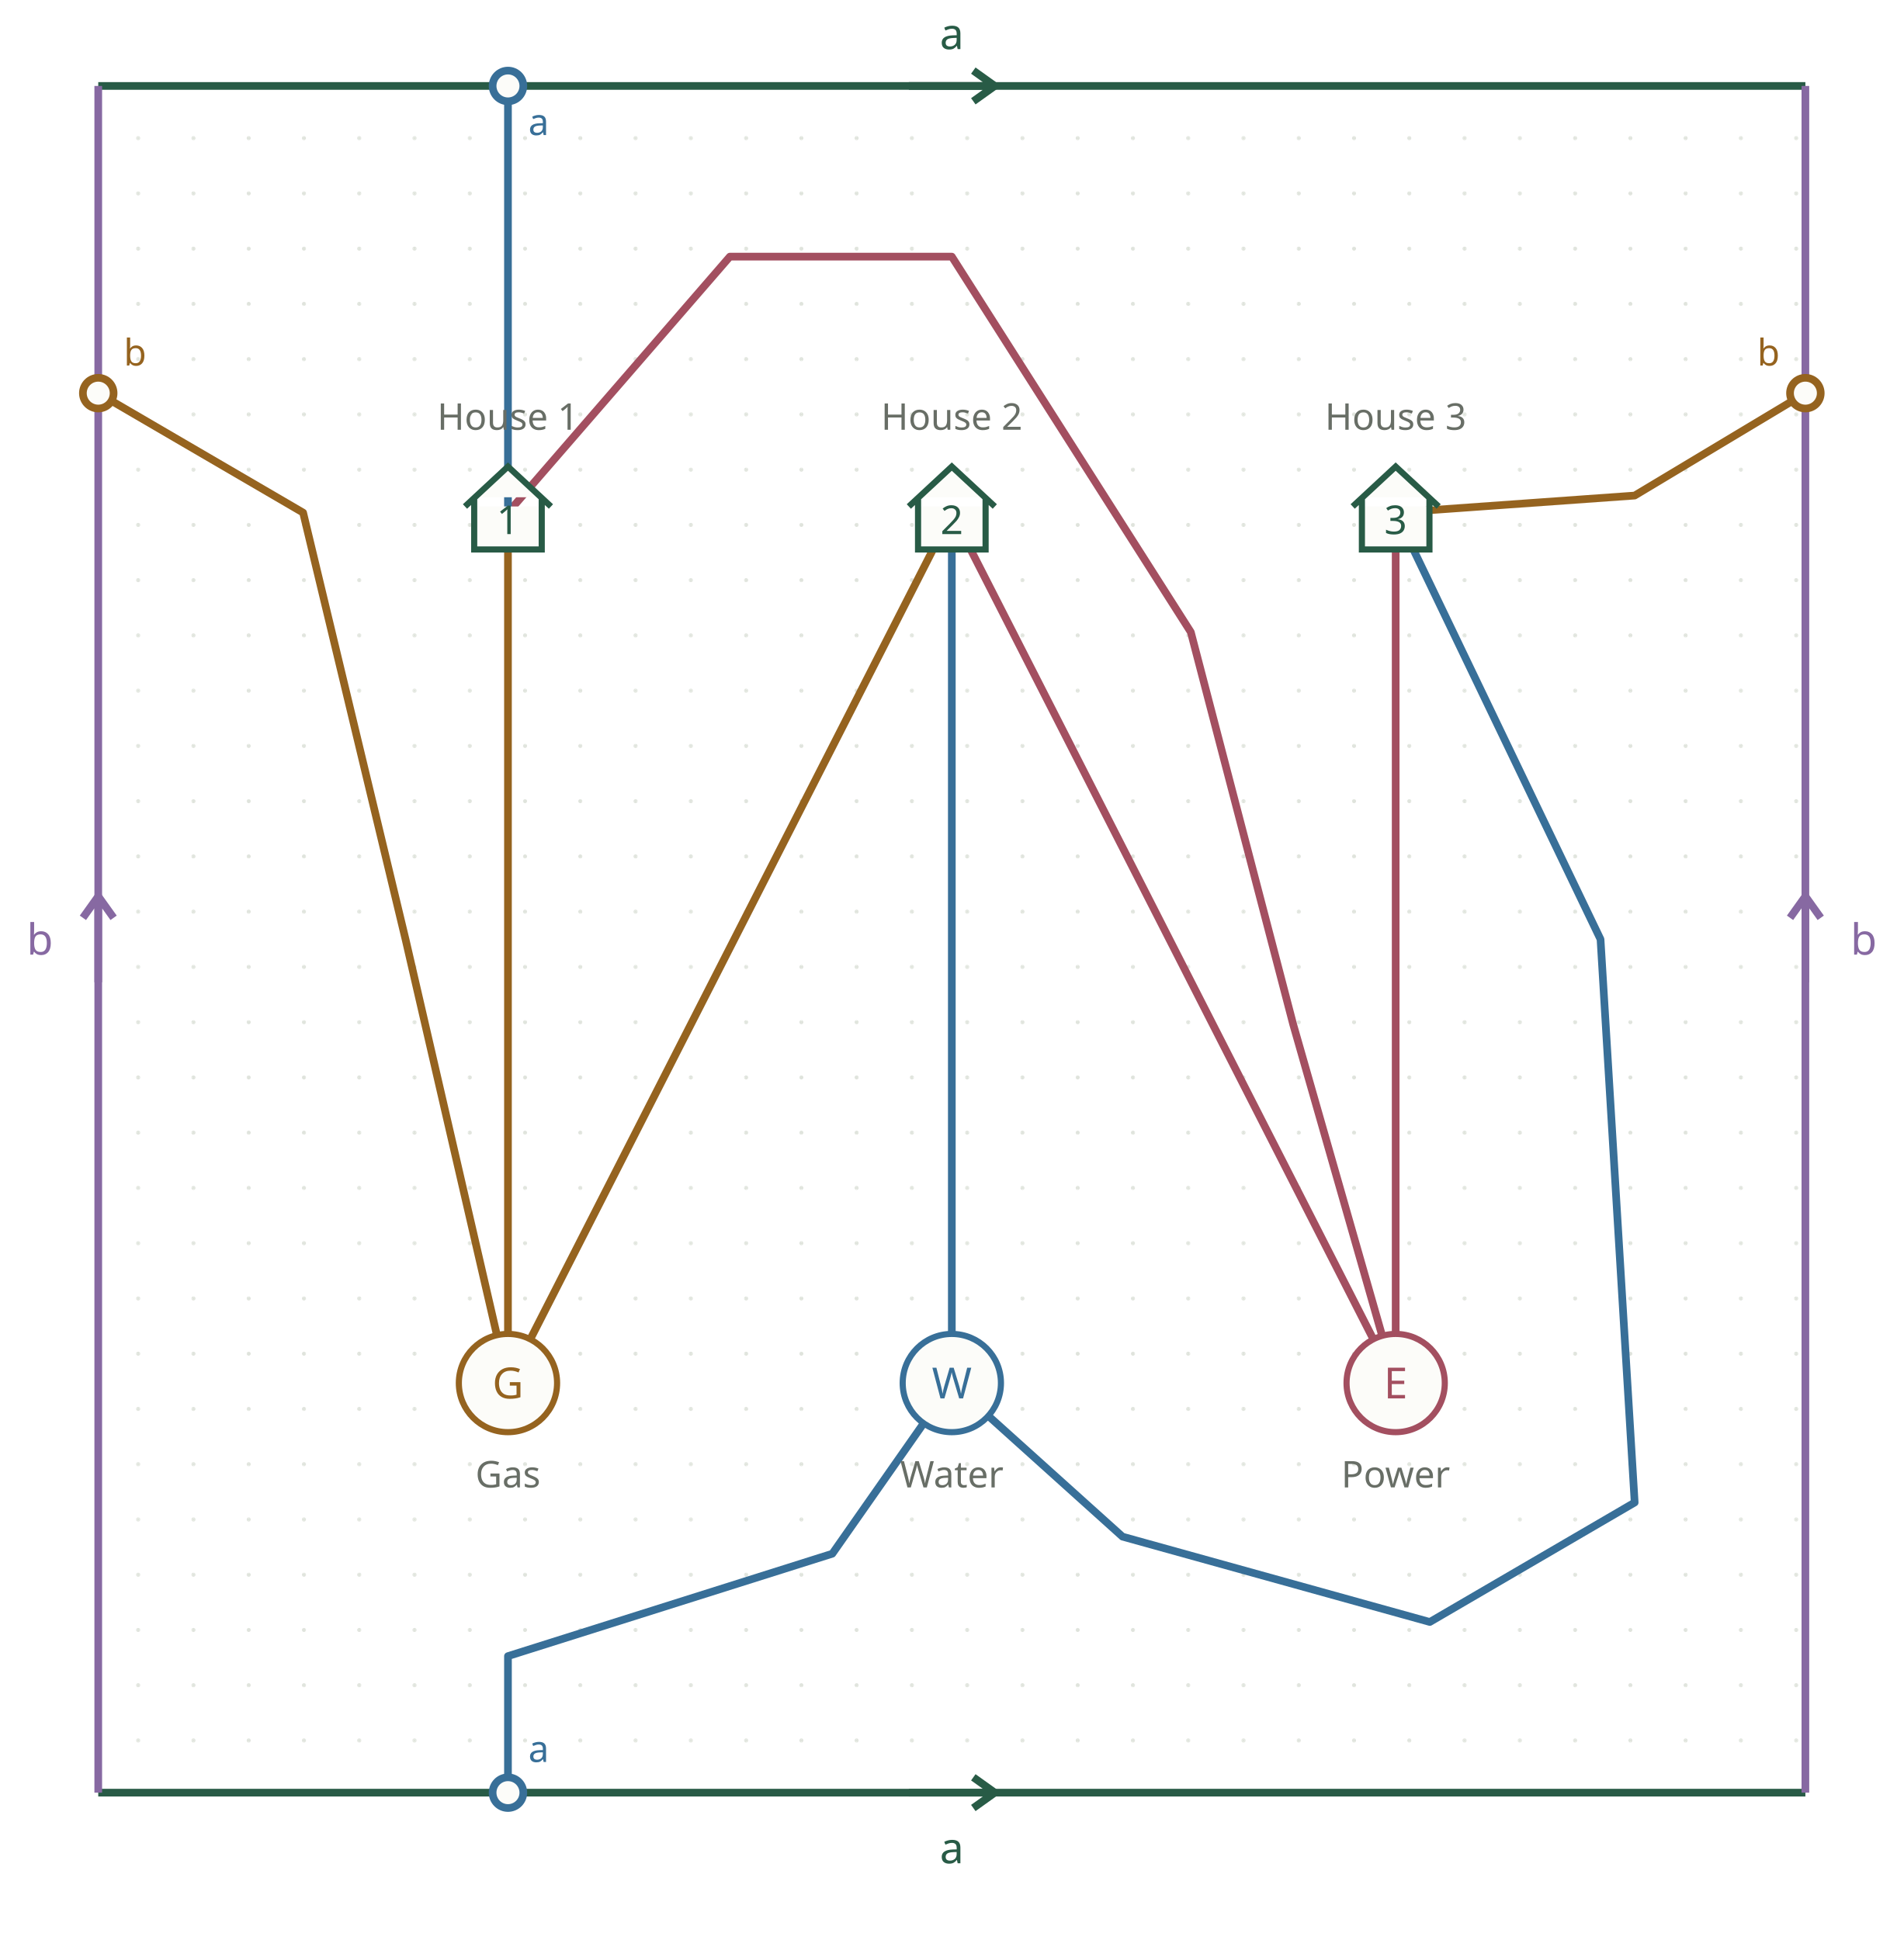
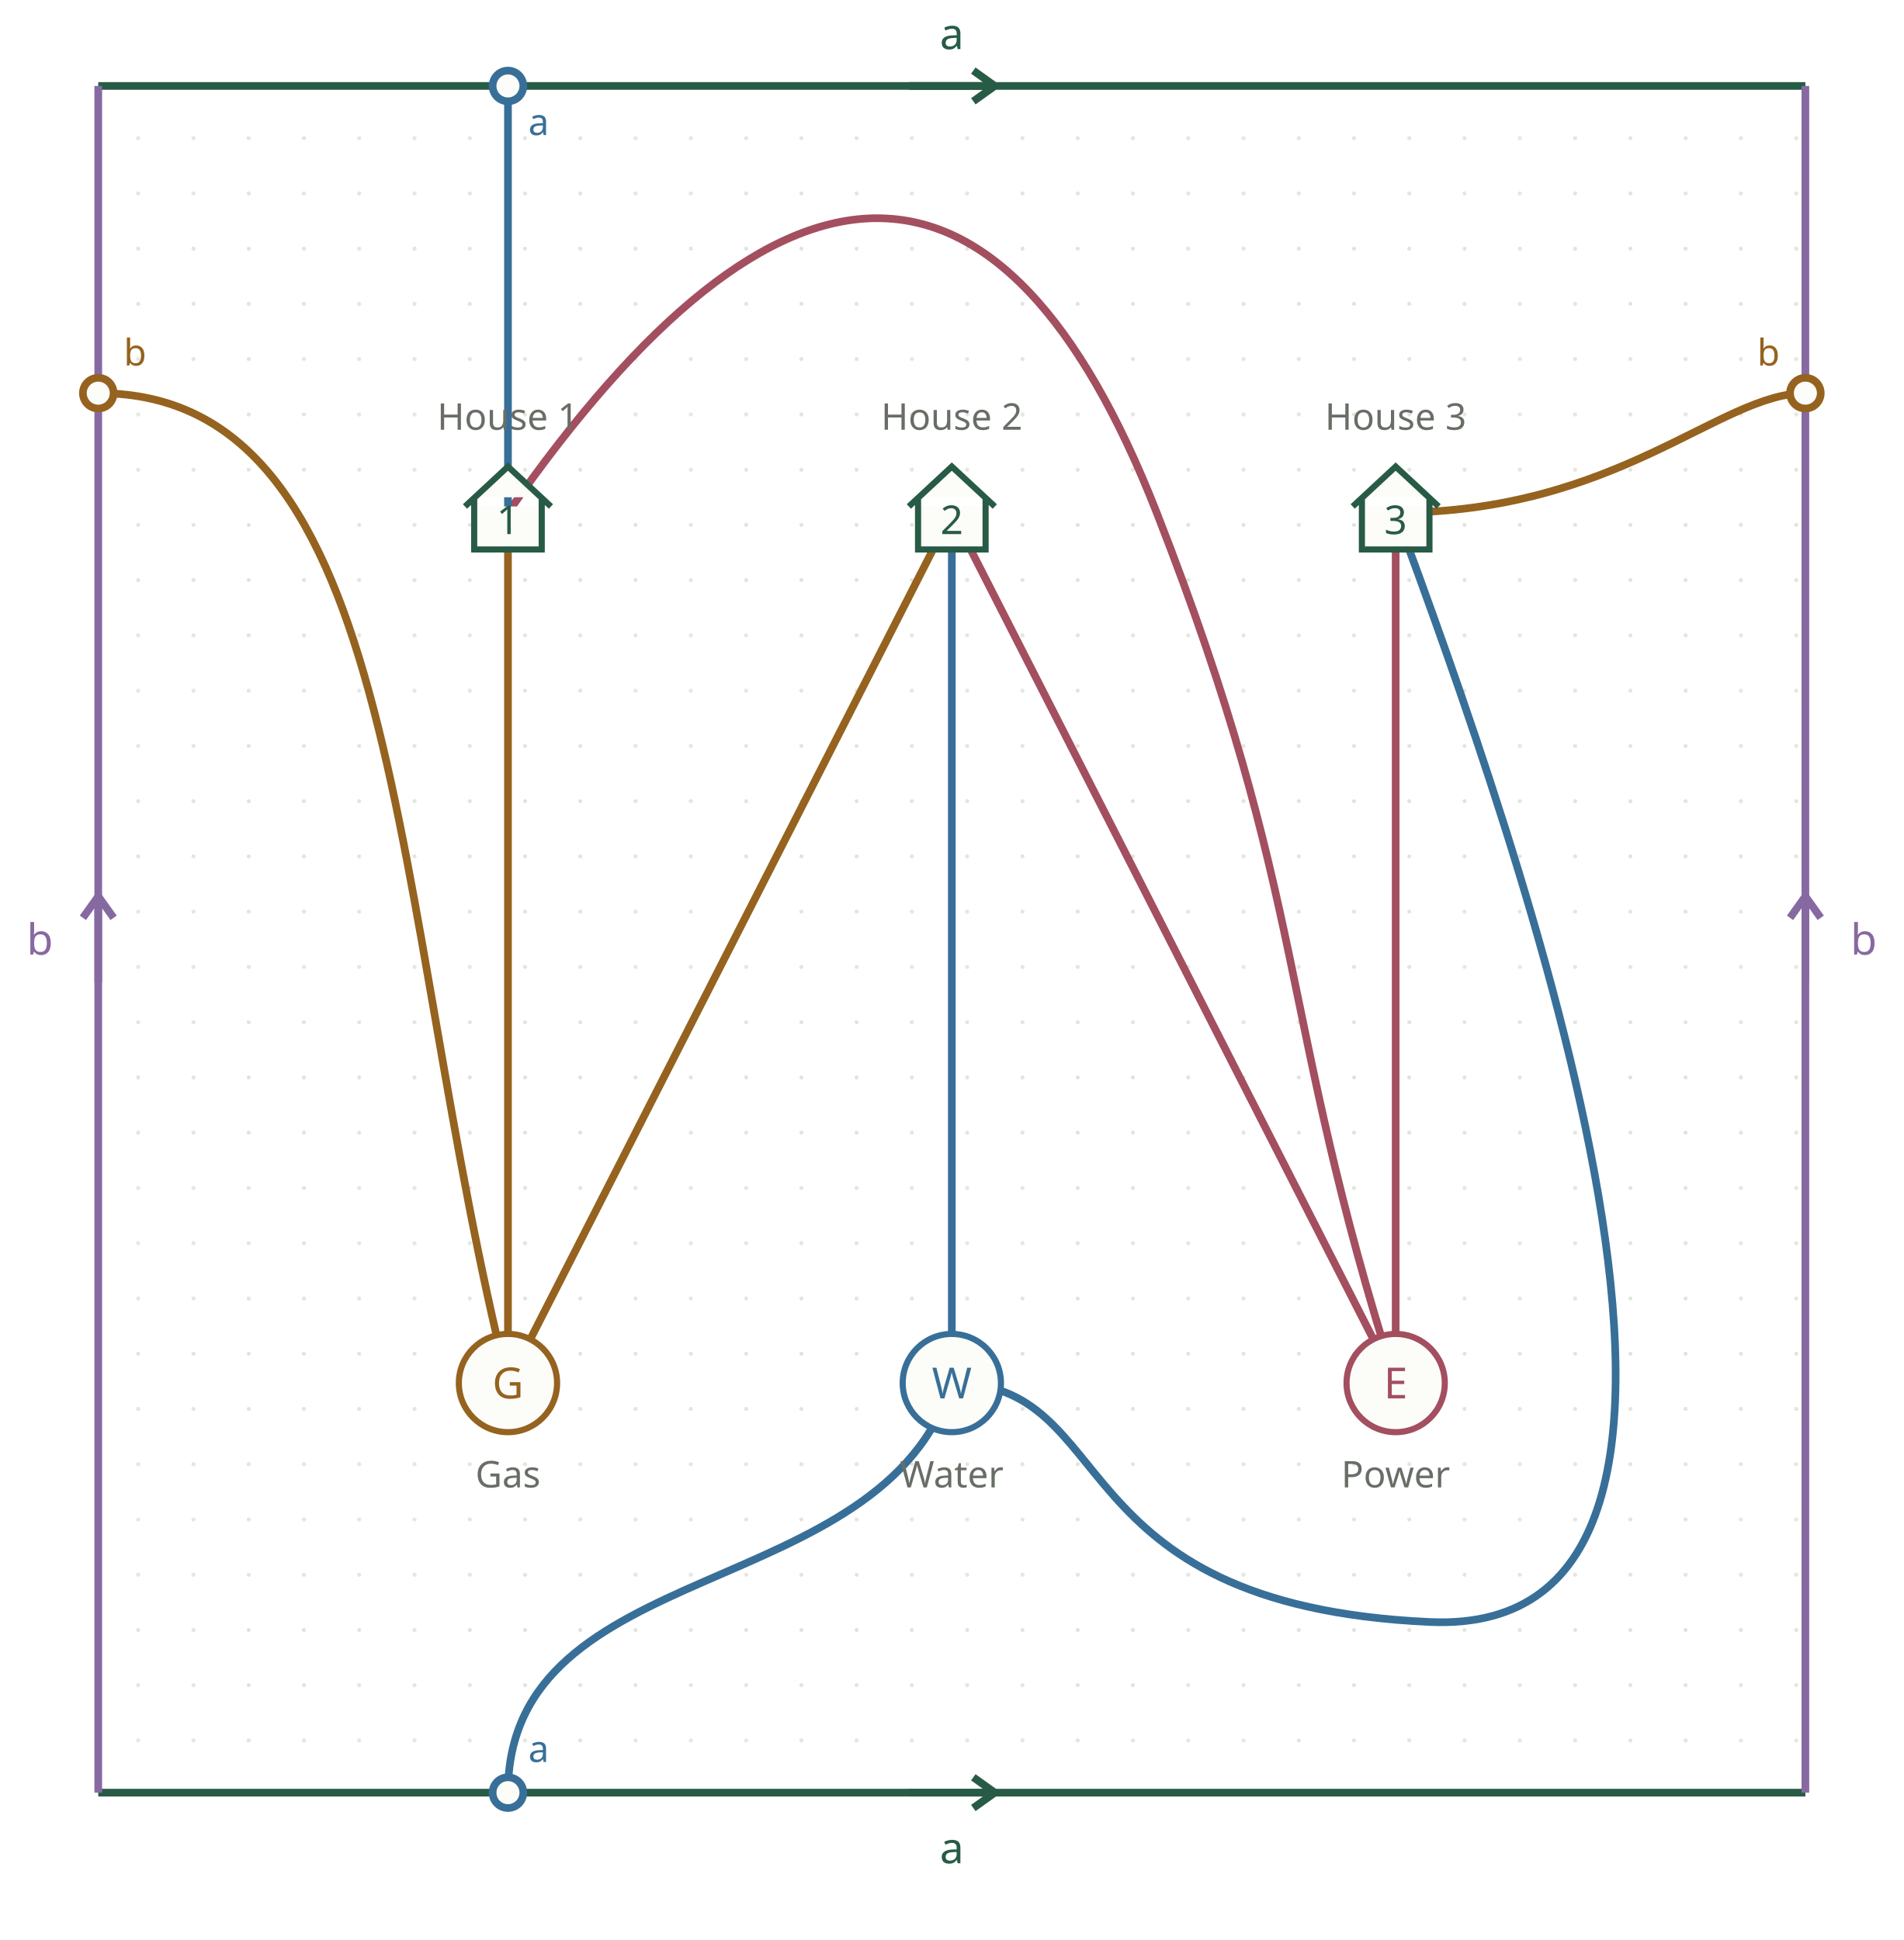
<svg xmlns="http://www.w3.org/2000/svg" viewBox="0 0 620 632" role="img" aria-label="Three houses connected to gas, water and electricity on a square with paired opposite sides.">
  <style>text { font-family: system-ui, sans-serif; }</style>
  <defs>
    <pattern id="tu-dots" width="18" height="18" patternUnits="userSpaceOnUse">
      <circle cx="9" cy="9" r=".65" fill="#dfe3dc" />
    </pattern>
  </defs>
  <rect x="32" y="28" width="556" height="556" fill="url(#tu-dots)" />
  <path d="M32 28H588 M32 584H588" stroke="#285b46" stroke-width="2.5" />
  <path d="M32 28V584 M588 28V584" stroke="#8769a2" stroke-width="2.5" />
  <path d="M296 28h28m-7 -5l7 5 -7 5" fill="none" stroke="#285b46" stroke-width="2.5" />
  <text x="310" y="16" text-anchor="middle" fill="#285b46" font-size="14">a</text>
  <path d="M296 584h28m-7 -5l7 5 -7 5" fill="none" stroke="#285b46" stroke-width="2.5" />
  <text x="310" y="607" text-anchor="middle" fill="#285b46" font-size="14">a</text>
  <path d="M32 320v-28m-5 7l5 -7 5 7" fill="none" stroke="#8769a2" stroke-width="2.5" />
  <text x="13" y="311" text-anchor="middle" fill="#8769a2" font-size="14">b</text>
  <path d="M588 320v-28m-5 7l5 -7 5 7" fill="none" stroke="#8769a2" stroke-width="2.5" />
  <text x="607" y="311" text-anchor="middle" fill="#8769a2" font-size="14">b</text>
-   <path d="M165.44 167 L165.44 450.56" fill="none" stroke="#95631f" stroke-width="2.5" opacity="1" stroke-linejoin="round" stroke-linecap="round" />
-   <path d="M310 167 L310 450.56" fill="none" stroke="#386f98" stroke-width="2.5" opacity="1" stroke-linejoin="round" stroke-linecap="round" />
-   <path d="M454.56 167 L454.56 450.56" fill="none" stroke="#a34f60" stroke-width="2.5" opacity="1" stroke-linejoin="round" stroke-linecap="round" />
-   <path d="M310 167 L165.44 450.56" fill="none" stroke="#95631f" stroke-width="2.5" opacity="1" stroke-linejoin="round" stroke-linecap="round" />
-   <path d="M310 167 L454.56 450.56" fill="none" stroke="#a34f60" stroke-width="2.5" opacity="1" stroke-linejoin="round" stroke-linecap="round" />
-   <path d="M165.44 167 L237.72 83.6 L310 83.6 L387.84 205.92 L421.2 333.8 L454.56 450.56" fill="none" stroke="#a34f60" stroke-width="2.5" opacity="1" stroke-linejoin="round" stroke-linecap="round" />
-   <path d="M454.56 167 L521.28 306 L532.4 489.48 L465.68 528.4 L365.6 500.6 L310 450.56" fill="none" stroke="#386f98" stroke-width="2.5" opacity="1" stroke-linejoin="round" stroke-linecap="round" />
-   <path d="M165.44 167 L165.44 28" fill="none" stroke="#386f98" stroke-width="2.5" opacity="1" stroke-linejoin="round" stroke-linecap="round" />
-   <path d="M165.44 584 L165.44 539.52 L271.08 506.16 L310 450.56" fill="none" stroke="#386f98" stroke-width="2.5" opacity="1" stroke-linejoin="round" stroke-linecap="round" />
-   <path d="M454.56 167 L532.4 161.44 L588 128.08" fill="none" stroke="#95631f" stroke-width="2.5" opacity="1" stroke-linejoin="round" stroke-linecap="round" />
-   <path d="M32 128.08 L98.72 167 L132.08 306 L165.44 450.56" fill="none" stroke="#95631f" stroke-width="2.5" opacity="1" stroke-linejoin="round" stroke-linecap="round" />
+   <path data-pipe="gas-h1" d="M165.44 167 C165.44 261.52 165.44 356.04 165.44 450.56" fill="none" stroke="#95631f" stroke-width="2.5" opacity="1" stroke-linejoin="round" stroke-linecap="round" pointer-events="none" />
+   <path data-pipe="h2-water" d="M310 167 C310 261.52 310 356.04 310 450.56" fill="none" stroke="#386f98" stroke-width="2.5" opacity="1" stroke-linejoin="round" stroke-linecap="round" pointer-events="none" />
+   <path data-pipe="h3-power" d="M454.56 167 C454.56 261.52 454.56 356.04 454.56 450.56" fill="none" stroke="#a34f60" stroke-width="2.5" opacity="1" stroke-linejoin="round" stroke-linecap="round" pointer-events="none" />
+   <path data-pipe="gas-h2" d="M310 167 C261.81 261.52 213.63 356.04 165.44 450.56" fill="none" stroke="#95631f" stroke-width="2.5" opacity="1" stroke-linejoin="round" stroke-linecap="round" pointer-events="none" />
+   <path data-pipe="h2-power" d="M310 167 C358.19 261.52 406.37 356.04 454.56 450.56" fill="none" stroke="#a34f60" stroke-width="2.5" opacity="1" stroke-linejoin="round" stroke-linecap="round" pointer-events="none" />
+   <path data-pipe="h1-power" d="M165.44 167 C254.4 39.12 326.68 39.12 376.72 167 C426.76 294.88 415.64 328.24 454.56 450.56" fill="none" stroke="#a34f60" stroke-width="2.5" opacity="1" stroke-linejoin="round" stroke-linecap="round" pointer-events="none" />
+   <path data-pipe="h3-water" d="M454.56 167 C493.48 272.64 588 533.96 465.68 528.4 C343.36 522.84 365.6 450.56 310 450.56" fill="none" stroke="#386f98" stroke-width="2.5" opacity="1" stroke-linejoin="round" stroke-linecap="round" pointer-events="none" />
+   <path data-pipe="h1-water" d="M165.44 167 C165.44 120.67 165.44 74.33 165.44 28" fill="none" stroke="#386f98" stroke-width="2.5" opacity="1" stroke-linejoin="round" stroke-linecap="round" pointer-events="none" />
+   <path data-pipe="h1-water" d="M165.44 584 C165.44 506.16 287.76 522.84 310 450.56" fill="none" stroke="#386f98" stroke-width="2.5" opacity="1" stroke-linejoin="round" stroke-linecap="round" pointer-events="none" />
+   <path data-pipe="gas-h3" d="M454.56 167 C526.84 167 560.2 128.08 588 128.08" fill="none" stroke="#95631f" stroke-width="2.5" opacity="1" stroke-linejoin="round" stroke-linecap="round" pointer-events="none" />
+   <path data-pipe="gas-h3" d="M32 128.08 C132.08 128.08 126.52 294.88 165.44 450.56" fill="none" stroke="#95631f" stroke-width="2.5" opacity="1" stroke-linejoin="round" stroke-linecap="round" pointer-events="none" />
  <circle cx="165.44" cy="28" r="5" fill="#fcfcf9" stroke="#386f98" stroke-width="2.5" />
  <text x="175.44" y="44" text-anchor="middle" font-size="12" fill="#386f98">a</text>
  <circle cx="165.44" cy="584" r="5" fill="#fcfcf9" stroke="#386f98" stroke-width="2.5" />
  <text x="175.44" y="574" text-anchor="middle" font-size="12" fill="#386f98">a</text>
  <circle cx="588" cy="128.08" r="5" fill="#fcfcf9" stroke="#95631f" stroke-width="2.5" />
  <text x="576" y="119.08" text-anchor="middle" font-size="12" fill="#95631f">b</text>
  <circle cx="32" cy="128.08" r="5" fill="#fcfcf9" stroke="#95631f" stroke-width="2.5" />
  <text x="44" y="119.08" text-anchor="middle" font-size="12" fill="#95631f">b</text>
  <g transform="translate(165.44 167)" class="tu-node ">
    <circle class="tu-hit" r="22" fill="transparent" />
    <path d="M-14 -2 L0 -15 L14 -2 M-11 -5 V12 H11 V-5" fill="#fcfcf9" stroke="#285b46" stroke-width="2" />
    <text y="7" text-anchor="middle" fill="#285b46" font-size="13">1</text>
    <text y="-27" text-anchor="middle" fill="#686e66" font-size="12">House 1</text>
  </g>
  <g transform="translate(310 167)" class="tu-node ">
    <circle class="tu-hit" r="22" fill="transparent" />
    <path d="M-14 -2 L0 -15 L14 -2 M-11 -5 V12 H11 V-5" fill="#fcfcf9" stroke="#285b46" stroke-width="2" />
    <text y="7" text-anchor="middle" fill="#285b46" font-size="13">2</text>
    <text y="-27" text-anchor="middle" fill="#686e66" font-size="12">House 2</text>
  </g>
  <g transform="translate(454.56 167)" class="tu-node ">
    <circle class="tu-hit" r="22" fill="transparent" />
    <path d="M-14 -2 L0 -15 L14 -2 M-11 -5 V12 H11 V-5" fill="#fcfcf9" stroke="#285b46" stroke-width="2" />
    <text y="7" text-anchor="middle" fill="#285b46" font-size="13">3</text>
    <text y="-27" text-anchor="middle" fill="#686e66" font-size="12">House 3</text>
  </g>
  <g transform="translate(165.44 450.56)" class="tu-node ">
    <circle class="tu-hit" r="22" fill="transparent" />
    <circle r="16" fill="#fcfcf9" stroke="#95631f" stroke-width="2" />
    <text y="5" text-anchor="middle" fill="#95631f" font-size="14">G</text>
    <text y="34" text-anchor="middle" fill="#686e66" font-size="12">Gas</text>
  </g>
  <g transform="translate(310 450.56)" class="tu-node ">
    <circle class="tu-hit" r="22" fill="transparent" />
    <circle r="16" fill="#fcfcf9" stroke="#386f98" stroke-width="2" />
    <text y="5" text-anchor="middle" fill="#386f98" font-size="14">W</text>
    <text y="34" text-anchor="middle" fill="#686e66" font-size="12">Water</text>
  </g>
  <g transform="translate(454.56 450.56)" class="tu-node ">
    <circle class="tu-hit" r="22" fill="transparent" />
    <circle r="16" fill="#fcfcf9" stroke="#a34f60" stroke-width="2" />
    <text y="5" text-anchor="middle" fill="#a34f60" font-size="14">E</text>
    <text y="34" text-anchor="middle" fill="#686e66" font-size="12">Power</text>
  </g>
+   <g pointer-events="none" />
</svg>
